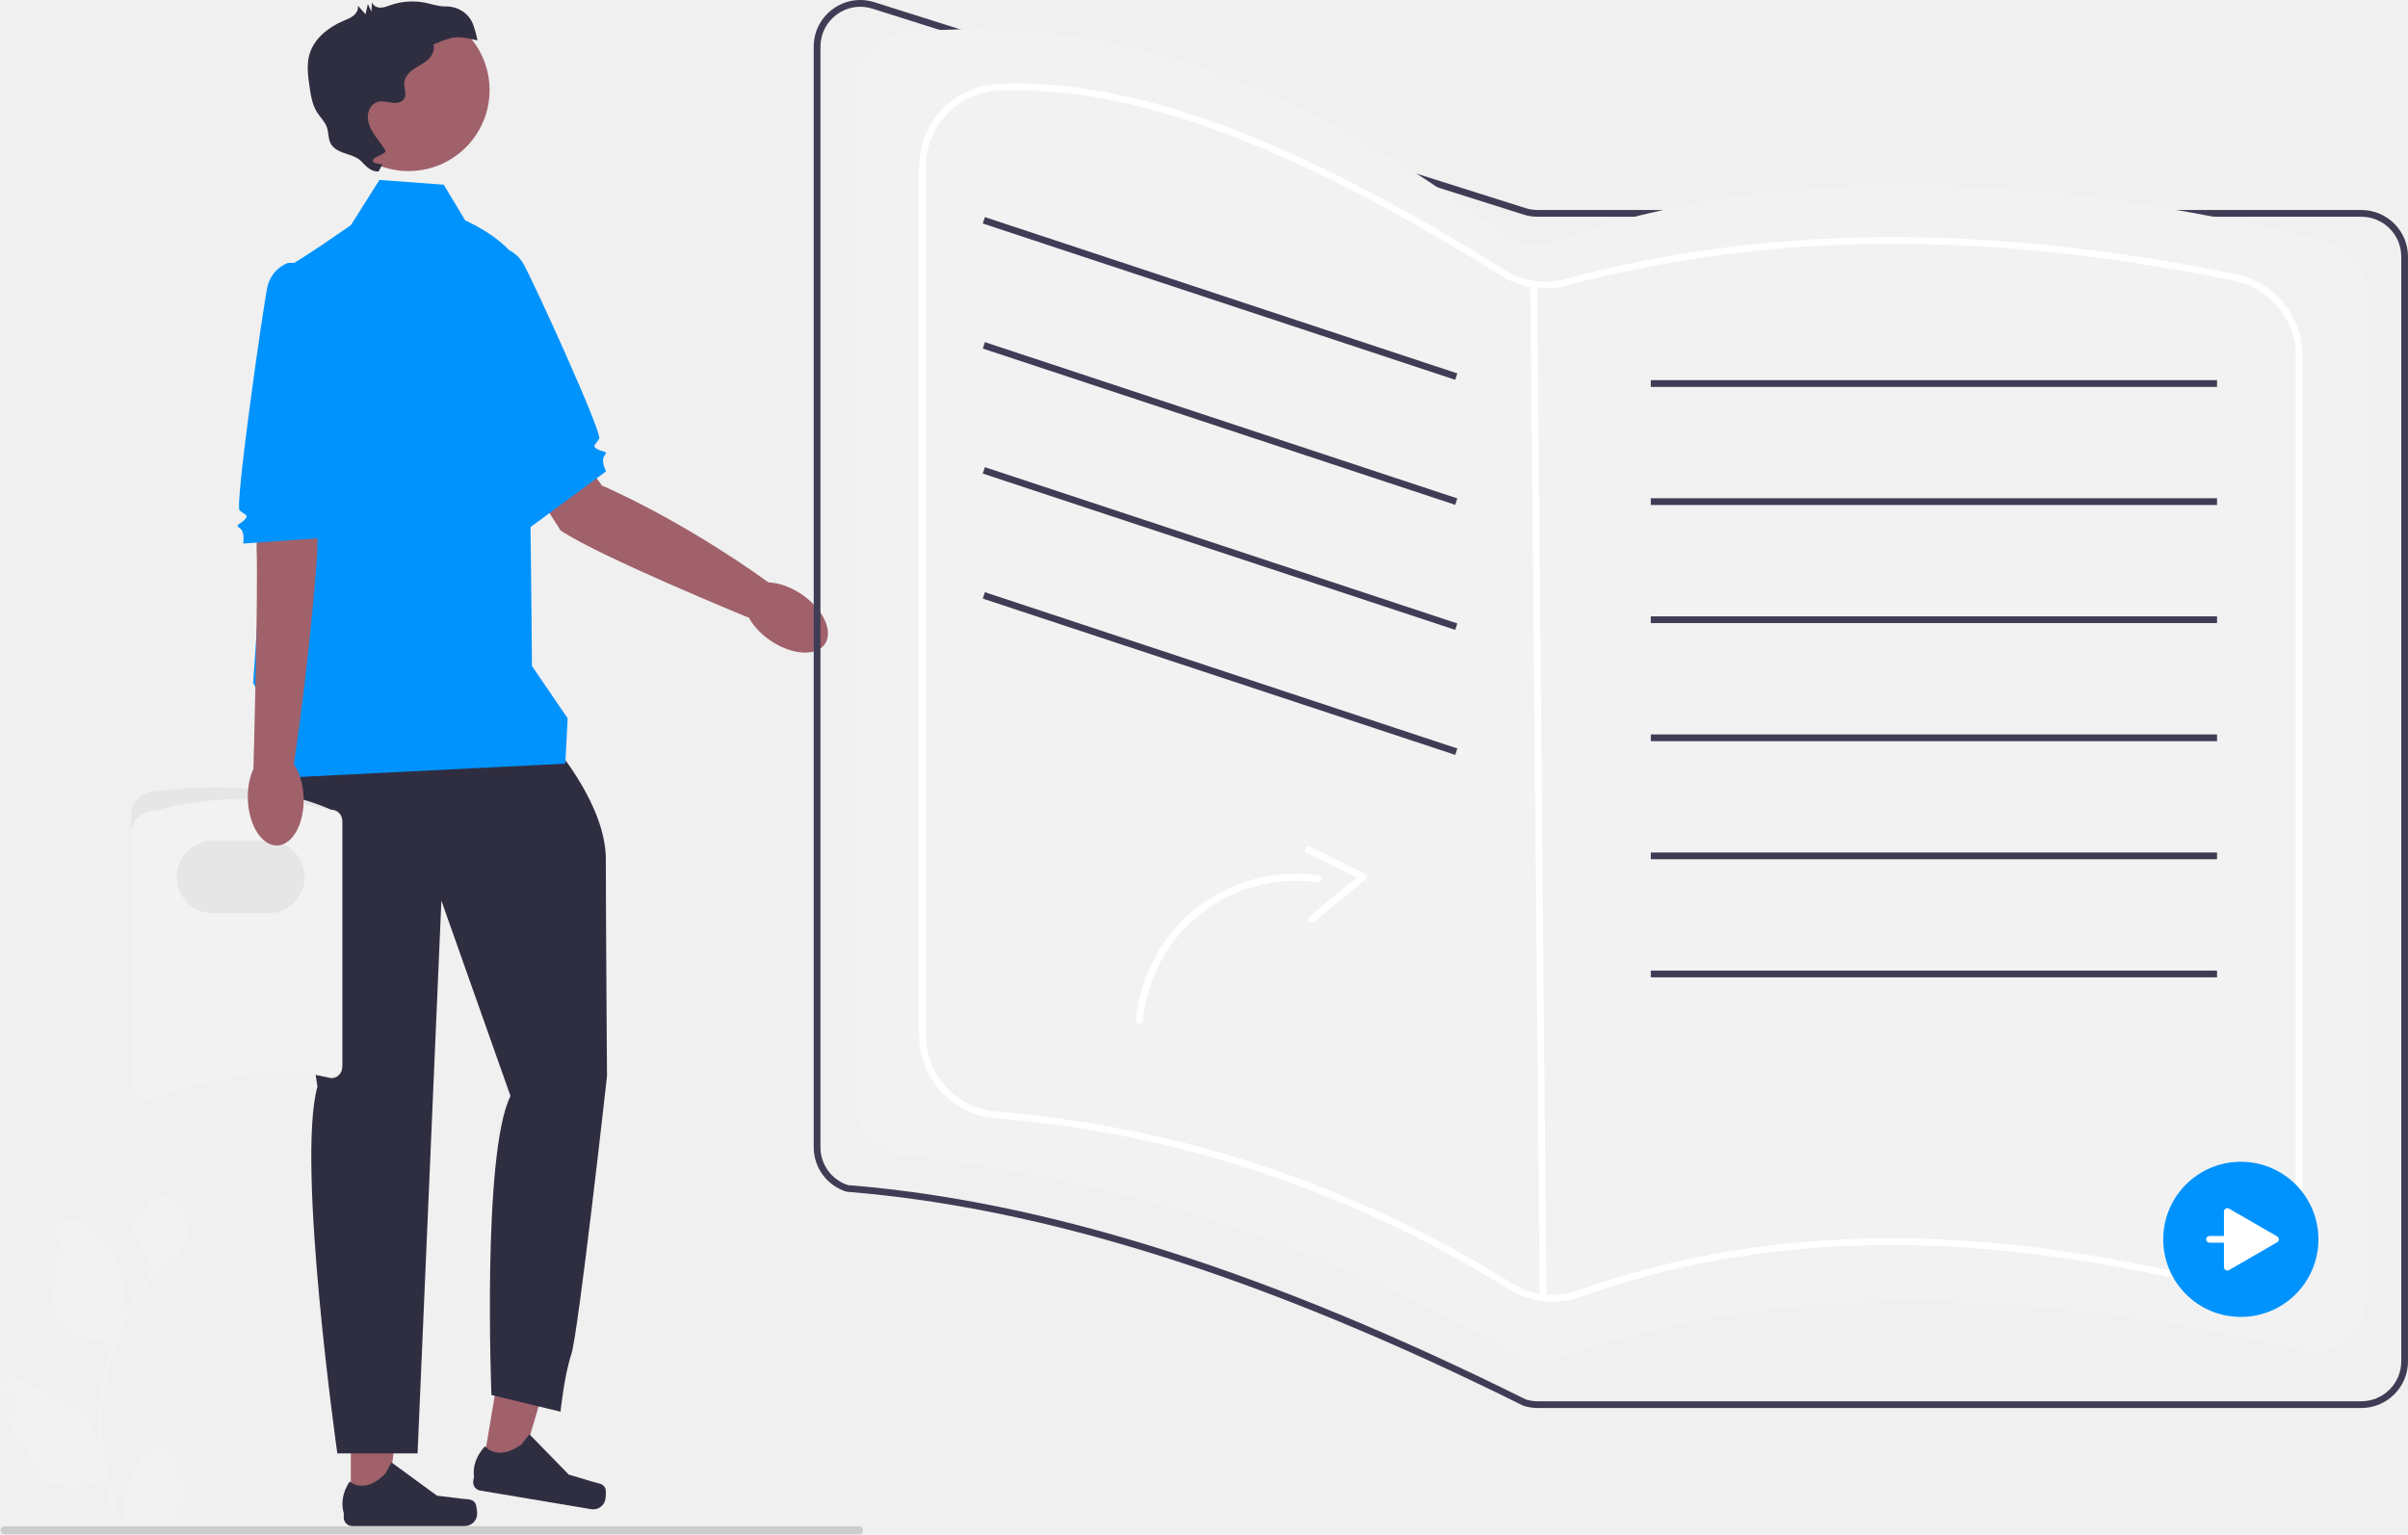
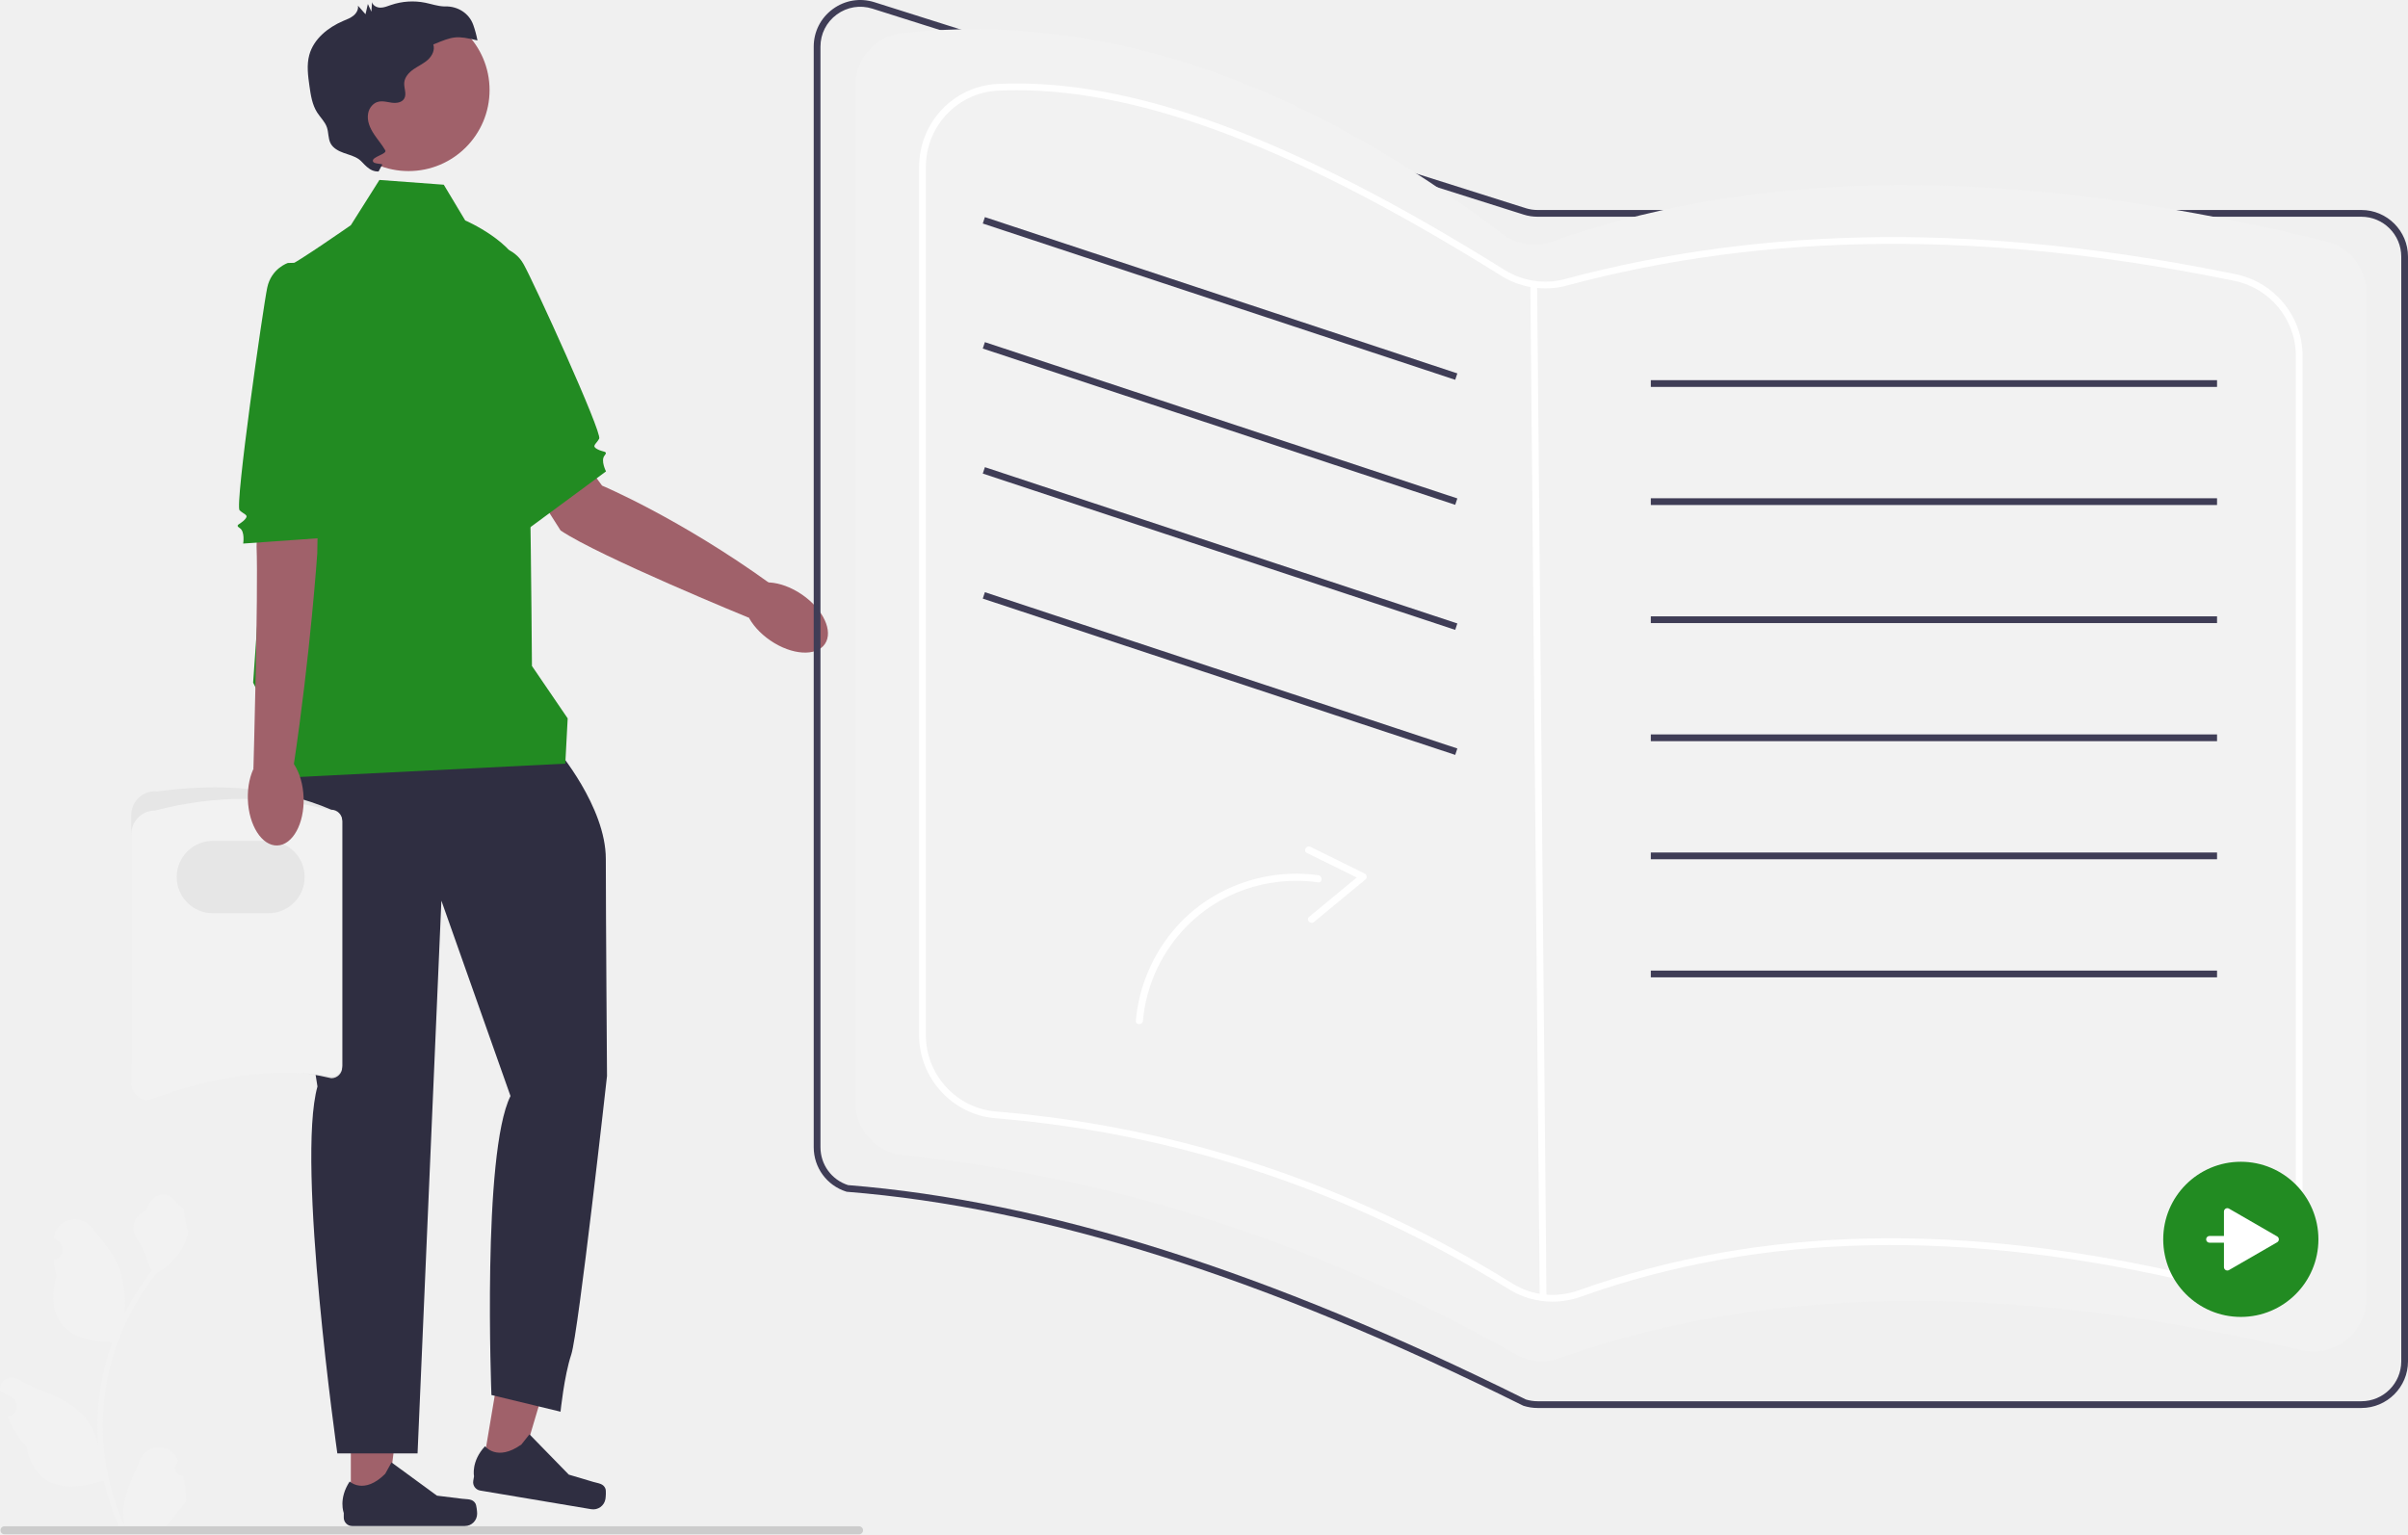
<svg xmlns="http://www.w3.org/2000/svg" width="713.742" height="454.878" viewBox="0 0 713.742 454.878">
  <path d="M151.455,107.121l26.994,36.849s23.015,9.678,49.913,29.109l-6.439,10.051s-44.397-18.18-55.759-25.861l-20.747-32.525,6.038-17.623Z" fill="#a0616a" />
  <ellipse cx="233.007" cy="183.071" rx="8.267" ry="13.924" transform="translate(-49.60553 272.1628) rotate(-55.65347)" fill="#a0616a" />
-   <path d="M138.261,75.664l8.834-2.506s5.142,.01,8.043,5.061c2.901,5.051,23.441,50.085,22.468,51.829-.974,1.745-2.333,2.13-.588,3.104,1.745,.974,3.342,.48,2.153,1.939s.454,4.664,.454,4.664l-22.66,16.719-18.703-80.809Z" fill="#0093fd" />
+   <path d="M138.261,75.664l8.834-2.506s5.142,.01,8.043,5.061c2.901,5.051,23.441,50.085,22.468,51.829-.974,1.745-2.333,2.13-.588,3.104,1.745,.974,3.342,.48,2.153,1.939s.454,4.664,.454,4.664l-22.66,16.719-18.703-80.809Z" fill="forestgreen" />
  <polygon points="103.988 445.968 114.765 445.967 119.892 404.397 103.986 404.398 103.988 445.968" fill="#a0616a" />
  <path d="M140.912,445.724h0c.336,.565,.513,2.389,.513,3.046h0c0,2.02-1.638,3.658-3.658,3.658h-33.376c-1.378,0-2.495-1.117-2.495-2.495v-1.39s-1.651-4.176,1.748-9.324c0,0,4.225,4.031,10.538-2.282l1.862-3.373,13.476,9.855,7.469,.919c1.634,.201,3.083-.031,3.924,1.385Z" fill="#2f2e41" />
  <polygon points="142.995 435.466 153.623 437.25 165.566 397.104 149.88 394.47 142.995 435.466" fill="#a0616a" />
  <path d="M179.449,441.342h0c.237,.613,.11,2.441,.001,3.089h0c-.335,1.992-2.221,3.336-4.213,3.001l-32.915-5.53c-1.359-.228-2.276-1.515-2.047-2.874l.23-1.37s-.936-4.392,3.269-8.905c0,0,3.499,4.675,10.77-.505l2.395-3.017,11.657,11.952,7.214,2.144c1.578,.469,3.046,.48,3.64,2.015Z" fill="#2f2e41" />
  <path d="M165.087,222.162s14.48,16.952,14.48,32.492,.353,64.355,.353,64.355c0,0-8.476,76.207-10.595,82.564-2.119,6.357-3.179,16.952-3.179,16.952l-20.484-4.944s-2.825-71.693,5.651-88.645l-20.484-57.92-7.063,163.87h-23.779s-12.244-86.173-5.887-108.776c0,0-14.127-86.173-10.595-91.118,3.532-4.944,81.582-8.829,81.582-8.829Z" fill="#2f2e41" />
-   <path d="M112.465,53.348l19.071,1.413,6.357,10.595s14.833,6.357,16.952,15.539c2.119,9.182,2.825,116.546,2.825,116.546l10.595,15.539-.706,13.42-84.76,4.238v-12.903l-7.77-15.35s8.476-122.903,10.595-123.609c2.119-.706,18.365-12.008,18.365-12.008l8.476-13.42Z" fill="#0093fd" />
+   <path d="M112.465,53.348l19.071,1.413,6.357,10.595s14.833,6.357,16.952,15.539c2.119,9.182,2.825,116.546,2.825,116.546l10.595,15.539-.706,13.42-84.76,4.238v-12.903l-7.77-15.35s8.476-122.903,10.595-123.609c2.119-.706,18.365-12.008,18.365-12.008l8.476-13.42Z" fill="forestgreen" />
  <circle cx="121.096" cy="26.704" r="24.015" fill="#a0616a" />
  <path d="M140.279,7.387c-1.222-3.466-4.612-5.568-8.286-5.486-.156,.003-.311,.002-.465-.004-1.85-.076-3.626-.708-5.44-1.078-3.381-.691-6.947-.46-10.21,.662-1.014,.349-2.03,.787-3.103,.788-1.073,0-2.241-.588-2.503-1.628-.062,.942-.124,1.884-.186,2.826-.349-.762-.698-1.525-1.047-2.287l-.699,3.04-2.24-2.541c.2,1.12-.453,2.249-1.337,2.965-.884,.716-1.976,1.112-3.022,1.558-4.517,1.925-8.758,5.334-10.06,10.069-.822,2.991-.392,6.166,.044,9.237,.385,2.715,.804,5.524,2.28,7.836,.946,1.482,2.31,2.729,2.886,4.39,.537,1.548,.334,3.321,1.098,4.771,.767,1.456,2.351,2.28,3.901,2.833,1.55,.553,3.198,.945,4.533,1.908,1.335,.963,2.884,3.737,5.793,3.588l.939-1.764c.966-.787-2.608-.163-2.645-1.408-.037-1.245,4.3-2.014,3.685-3.098-.943-1.661-2.218-3.107-3.28-4.695-1.242-1.857-2.219-4.026-1.791-6.292,.167-.882,.579-1.714,1.208-2.355,1.812-1.846,3.832-1.035,5.795-.771,1.353,.182,2.969-.028,3.672-1.199,.822-1.37-.094-3.112,.018-4.705,.119-1.688,1.398-3.073,2.79-4.035,1.392-.963,2.973-1.664,4.225-2.802,1.252-1.139,2.144-2.917,1.598-4.519,5.936-2.471,6.845-2.705,13.096-1.198-.298-1.563-.715-3.103-1.244-4.604Z" fill="#2f2e41" />
  <g>
    <path d="M38.894,314.543v-72.895c0-1.999,.852-3.913,2.338-5.25,1.486-1.337,3.478-1.984,5.467-1.775,18.422-2.478,35.773-1.3,51.498,5.43,1.781,0,3.23,1.449,3.23,3.23v73.15c0,1.781-1.449,3.23-3.23,3.23-17.309-4.06-35.566-3.003-54.183,0-2.823,0-5.12-2.297-5.12-5.12Z" fill="#e6e6e6" />
    <path d="M38.894,321.032v-73.666c0-3.895,3.169-7.064,7.064-7.064,17.616-4.609,35.029-4.617,52.238,0,1.781,0,3.23,1.449,3.23,3.23v72.401c0,1.778-1.445,3.226-3.222,3.23-16.968-2.952-35.145-.077-54.191,6.988-2.823,0-5.12-2.297-5.12-5.12Z" fill="#f2f2f2" />
    <path d="M79.572,270.745h-16.473c-5.916,0-10.729-4.812-10.729-10.729s4.813-10.729,10.729-10.729h16.473c5.917,0,10.729,4.813,10.729,10.729s-4.813,10.729-10.729,10.729Z" fill="#e6e6e6" />
  </g>
  <path d="M94.67,126.057l-.63,38.032s-2.012,29.64-7.01,62.996l-11.912,.76s1.466-52.081,.932-65.785l.842-30.438,17.778-5.565Z" fill="#a0616a" />
  <ellipse cx="81.726" cy="236.743" rx="8.267" ry="13.924" transform="translate(-7.99527 2.91297) rotate(-1.94678)" fill="#a0616a" />
-   <path d="M94.485,77.637l-9.176,.334s-4.89,1.592-6.096,7.29c-1.206,5.698-9.66,64.671-8.197,66.031,1.463,1.36,2.875,1.309,1.515,2.772-1.36,1.463-3.032,1.485-1.452,2.507,1.58,1.022,1.003,4.577,1.003,4.577l25.38-1.798-2.976-81.714Z" fill="#0093fd" />
+   <path d="M94.485,77.637l-9.176,.334s-4.89,1.592-6.096,7.29c-1.206,5.698-9.66,64.671-8.197,66.031,1.463,1.36,2.875,1.309,1.515,2.772-1.36,1.463-3.032,1.485-1.452,2.507,1.58,1.022,1.003,4.577,1.003,4.577l25.38-1.798-2.976-81.714Z" fill="forestgreen" />
  <path d="M699.916,417.428h-244.152c-1.417,0-2.819-.217-4.169-.644l-.144-.058c-76.45-37.994-141.996-58.73-200.383-63.396l-.222-.044c-5.776-1.827-9.656-7.125-9.656-13.183V13.838c0-4.455,2.062-8.521,5.655-11.153,3.594-2.633,8.091-3.372,12.341-2.029l193.012,61.05c1.156,.366,2.356,.551,3.566,.551h244.152c7.624,0,13.826,6.203,13.826,13.826V403.602c0,7.624-6.202,13.826-13.826,13.826Zm-247.646-2.527c1.133,.35,2.308,.527,3.494,.527h244.152c6.521,0,11.826-5.305,11.826-11.826V76.083c0-6.521-5.305-11.826-11.826-11.826h-244.152c-1.416,0-2.818-.216-4.169-.644L258.582,2.563c-3.634-1.15-7.481-.517-10.555,1.735-3.074,2.252-4.837,5.729-4.837,9.54V340.105c0,5.145,3.271,9.647,8.154,11.242,58.599,4.703,124.326,25.492,200.926,63.554Z" fill="#3f3d56" />
  <path d="M462.284,402.612c66.57-23.557,140.836-20.853,219.732-2.349,9.904,2.323,19.4-5.135,19.4-15.308V86.842c0-7.239-4.935-13.569-11.968-15.289-83.229-20.353-160.969-24.097-229.479,.088-5.019,1.772-10.59,.812-14.825-2.412C387.413,25.282,328.329,3.248,267.48,9.79c-7.96,.856-13.964,7.64-13.964,15.646V326.801c0,8.069,6.105,14.816,14.131,15.651,65.494,6.812,125.676,27.456,181.645,59.07,3.963,2.238,8.701,2.609,12.992,1.091Z" fill="#f2f2f2" />
  <path d="M460.146,385.895c-4.534,0-8.999-1.246-12.934-3.689-47.004-29.192-98.215-46.246-152.208-50.688-12.658-1.042-22.574-11.839-22.574-24.581V49.522c0-13.212,10.246-24.038,23.327-24.646,39.311-1.833,87.042,15.698,150.205,55.15,5.343,3.336,11.84,4.327,17.826,2.722,60.028-16.113,125.098-16.584,198.932-1.439,11.462,2.352,19.782,12.525,19.782,24.192v251.261c0,7.582-3.41,14.625-9.356,19.321-5.99,4.731-13.698,6.428-21.147,4.654-69.846-16.624-129.822-15.423-183.359,3.675h0c-2.78,.992-5.651,1.482-8.493,1.482ZM301.369,26.748c-1.861,0-3.696,.042-5.519,.127-12.011,.558-21.419,10.506-21.419,22.647V306.937c0,11.709,9.109,21.631,20.738,22.587,54.312,4.469,105.822,21.621,153.099,50.982,5.882,3.654,13.063,4.391,19.7,2.023l.336,.941-.336-.941c53.911-19.232,114.26-20.455,184.494-3.737,6.851,1.63,13.938,.072,19.445-4.278,5.463-4.315,8.596-10.785,8.596-17.752V105.501c0-10.721-7.647-20.071-18.185-22.233-73.521-15.082-138.291-14.62-198.011,1.412-6.522,1.749-13.593,.672-19.404-2.957-59.858-37.388-105.696-54.976-143.534-54.976Z" fill="#fff" />
  <rect x="454.996" y="84.245" width="2" height="301.19" transform="translate(-2.15024 4.22302) rotate(-.52937)" fill="#fff" />
  <rect x="360.63" y="14.733" width="2" height="147.5" transform="translate(164.0261 404.0115) rotate(-71.69155)" fill="#3f3d56" />
  <rect x="360.63" y="51.801" width="2" height="147.5" transform="translate(128.8346 429.4351) rotate(-71.69155)" fill="#3f3d56" />
  <rect x="360.63" y="88.869" width="2" height="147.5" transform="translate(93.6436 454.8584) rotate(-71.69155)" fill="#3f3d56" />
  <rect x="360.63" y="125.936" width="2" height="147.5" transform="translate(58.4526 480.2817) rotate(-71.69155)" fill="#3f3d56" />
  <rect x="489.307" y="112.71" width="167.833" height="2" fill="#3f3d56" />
  <rect x="489.307" y="147.718" width="167.833" height="2" fill="#3f3d56" />
  <rect x="489.307" y="182.726" width="167.833" height="2" fill="#3f3d56" />
  <rect x="489.307" y="217.735" width="167.833" height="2" fill="#3f3d56" />
  <rect x="489.307" y="252.743" width="167.833" height="2" fill="#3f3d56" />
  <rect x="489.307" y="287.751" width="167.833" height="2" fill="#3f3d56" />
  <path d="M54.259,437.545c-2.066,.129-3.208-2.437-1.645-3.933l.155-.618c-.02-.05-.041-.099-.062-.148-2.089-4.982-9.17-4.947-11.241,.042-1.839,4.428-4.179,8.864-4.756,13.546-.258,2.067-.142,4.172,.316,6.2-4.308-9.411-6.575-19.687-6.575-30.021,0-2.597,.142-5.193,.433-7.783,.239-2.119,.568-4.224,.995-6.31,2.306-11.277,7.299-22.018,14.5-30.99,3.462-1.892,6.349-4.851,8.093-8.397,.626-1.279,1.117-2.655,1.35-4.056-.394,.052-1.486-5.949-1.188-6.317-.549-.833-1.532-1.247-2.131-2.06-2.982-4.043-7.091-3.337-9.236,2.157-4.582,2.313-4.627,6.148-1.815,9.837,1.789,2.347,2.035,5.522,3.604,8.035-.162,.207-.329,.407-.491,.614-2.961,3.798-5.522,7.88-7.681,12.169,.61-4.766-.291-10.508-1.826-14.21-1.748-4.217-5.025-7.769-7.91-11.415-3.466-4.379-10.573-2.468-11.184,3.083-.006,.054-.012,.107-.017,.161,.429,.242,.848,.499,1.259,.77,2.339,1.547,1.531,5.174-1.241,5.602l-.063,.01c.155,1.544,.42,3.074,.807,4.579-3.702,14.316,4.29,19.53,15.701,19.764,.252,.129,.497,.258,.749,.381-1.156,3.255-2.08,6.594-2.764,9.979-.614,2.99-1.04,6.013-1.279,9.049-.297,3.83-.271,7.68,.052,11.503l-.019-.136c-.82-4.211-3.107-8.145-6.427-10.87-4.946-4.063-11.933-5.559-17.268-8.824-2.568-1.572-5.859,.459-5.411,3.437l.022,.143c.794,.323,1.569,.698,2.319,1.117,.429,.242,.848,.499,1.259,.77,2.339,1.547,1.531,5.174-1.241,5.602l-.063,.01c-.045,.006-.084,.013-.129,.019,1.363,3.236,3.262,6.239,5.639,8.829,2.315,12.497,12.256,13.683,22.89,10.044h.006c1.163,5.064,2.861,10.011,5.044,14.726h18.02c.065-.2,.123-.407,.181-.607-1.666,.103-3.346,.006-4.986-.297,1.337-1.641,2.674-3.294,4.011-4.935,.032-.032,.058-.065,.084-.097,.678-.84,1.363-1.673,2.041-2.512l0-.001c.042-2.578-.267-5.147-.879-7.64l-.001-0Z" fill="#f2f2f2" />
  <path d="M255.81,453.688c0,.66-.53,1.19-1.19,1.19H1.33c-.66,0-1.19-.53-1.19-1.19,0-.66,.53-1.19,1.19-1.19H254.62c.66,0,1.19,.53,1.19,1.19Z" fill="#ccc" />
  <g>
-     <circle cx="664.19" cy="367.428" r="23" fill="#0093fd" />
+     <circle cx="664.19" cy="367.428" r="23" fill="forestgreen" />
    <path d="M674.961,366.562l-14.271-8.24c-.667-.385-1.5,.096-1.5,.866v7.24h-4.281c-.552,0-1,.448-1,1,0,.552,.448,1,1,1h4.281v7.24c0,.77,.833,1.251,1.5,.866l14.271-8.24c.667-.385,.667-1.347,0-1.732Z" fill="#fff" />
  </g>
  <g>
    <path d="M336.668,302.595c.896-10.25,5.151-20.041,11.962-27.747,6.634-7.506,15.703-12.655,25.482-14.753,5.459-1.171,11.114-1.399,16.642-.611,1.323,.189,1.288,2.29-.049,2.099-9.409-1.342-19.134,.298-27.588,4.642-8.666,4.453-15.602,11.696-19.886,20.43-2.45,4.995-3.979,10.446-4.463,15.988-.117,1.341-2.217,1.3-2.099-.049h0Z" fill="#fff" />
    <path d="M388.426,251.057l16.162,7.974c.588,.29,.684,1.247,.185,1.66l-15.3,12.648c-1.036,.856-2.493-.656-1.449-1.519l15.3-12.648,.185,1.66-16.162-7.974c-1.214-.599-.124-2.396,1.08-1.802h0Z" fill="#fff" />
  </g>
</svg>
